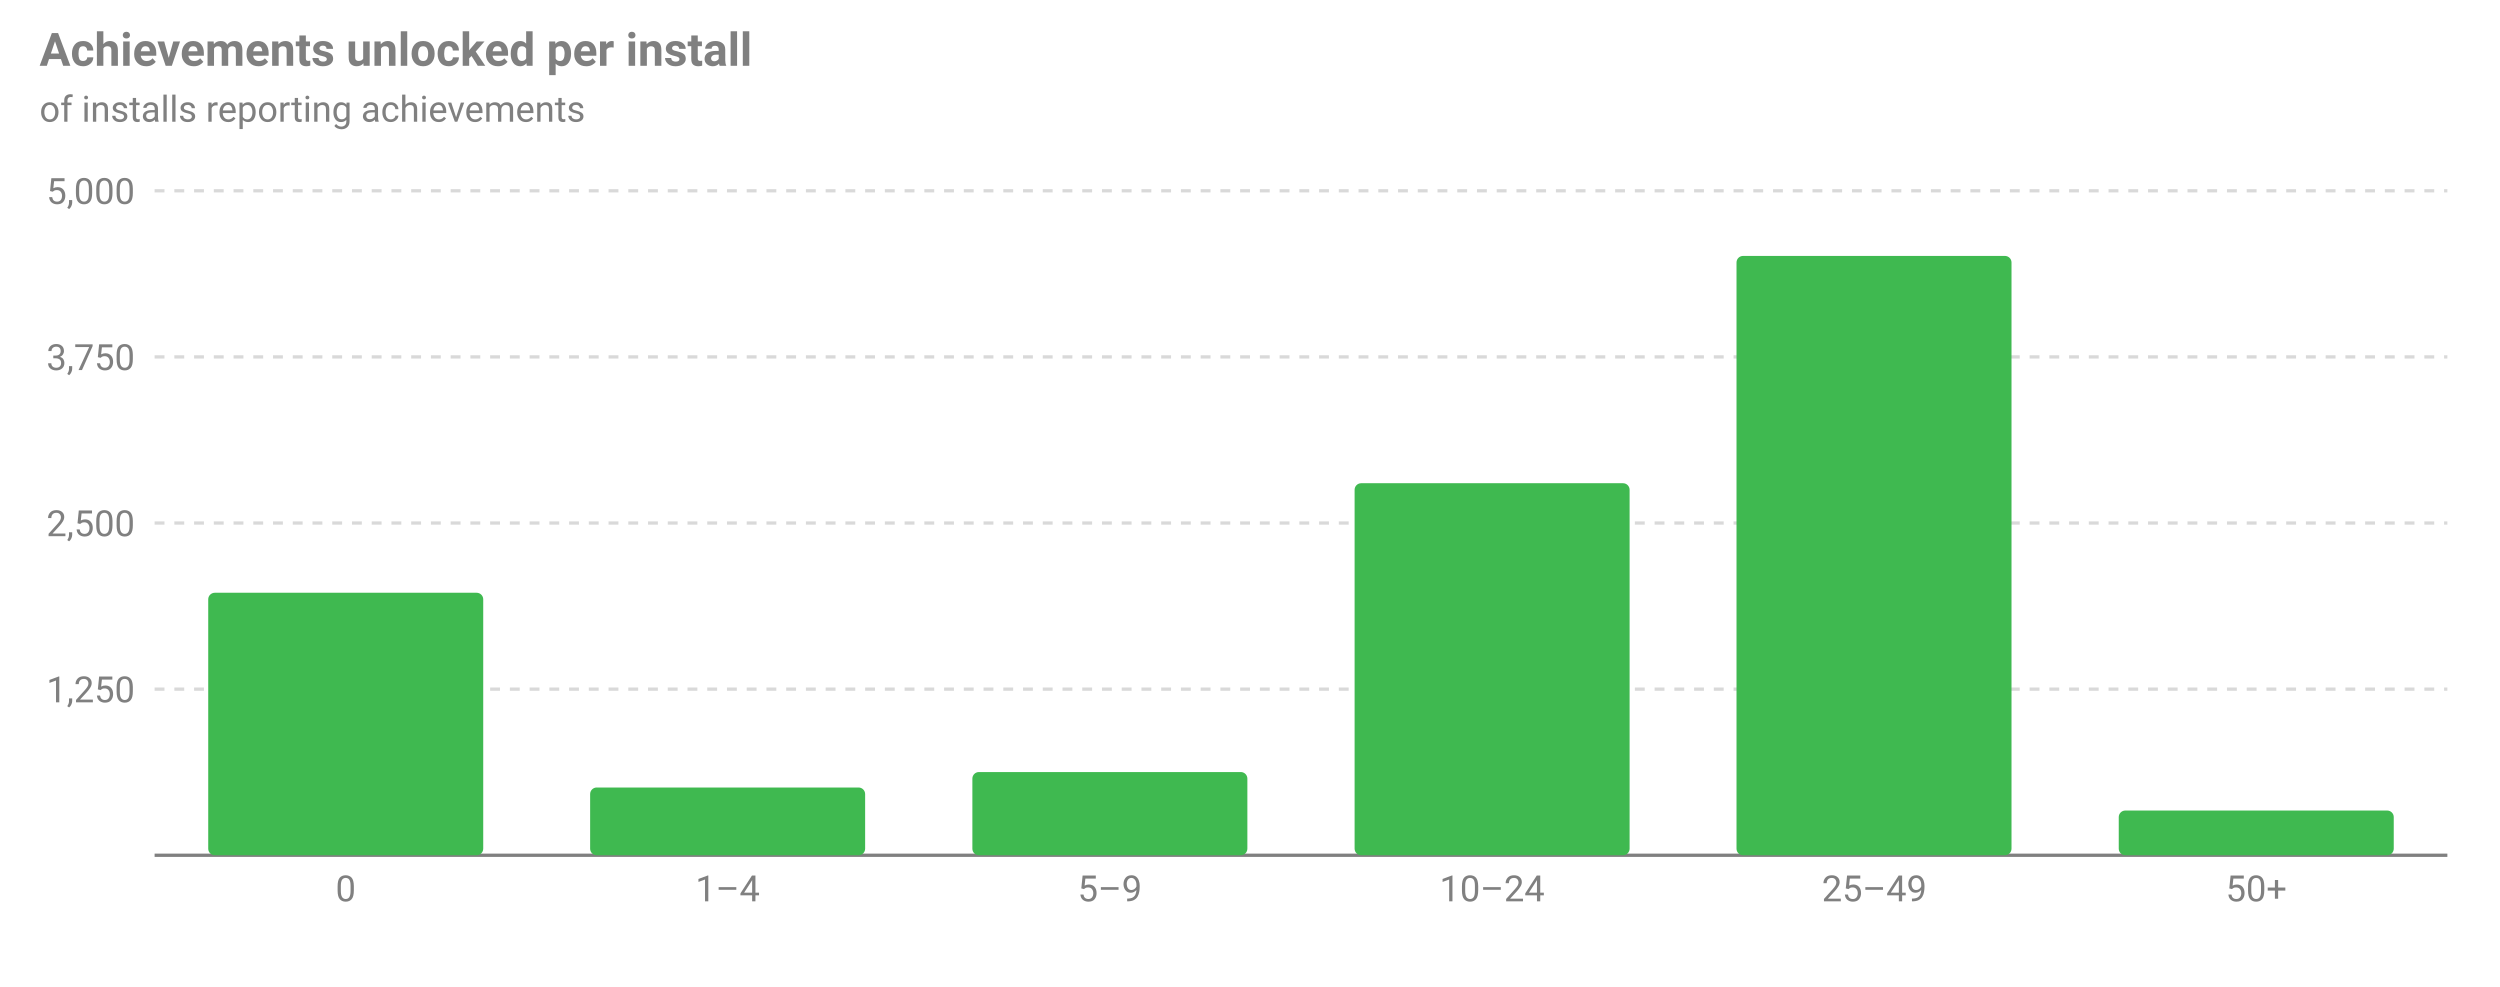
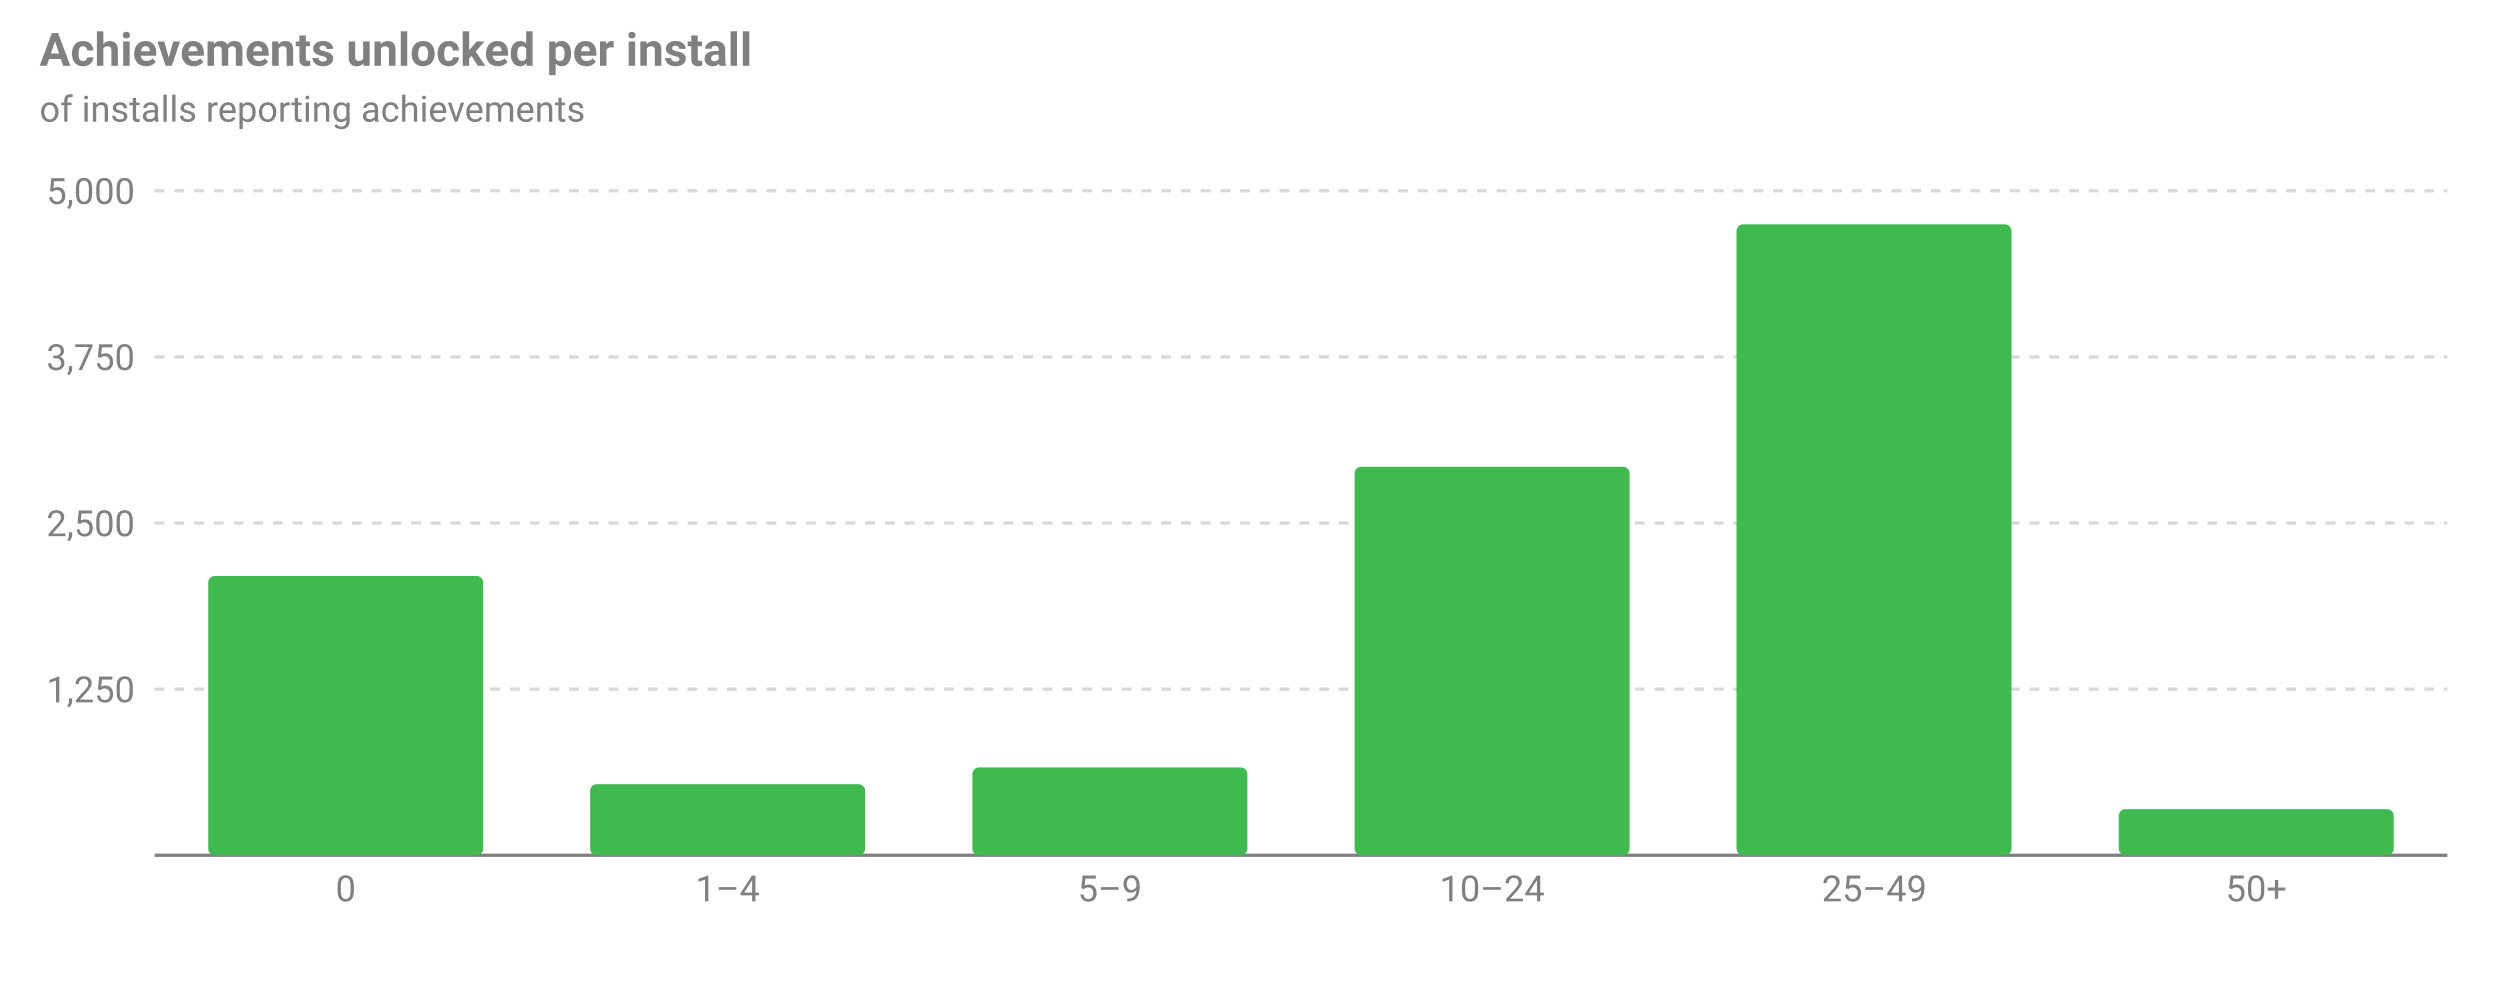
<svg xmlns="http://www.w3.org/2000/svg" width="760" height="300" viewBox="0 0 760 300" role="img" aria-label="Achievements unlocked per install">
  <style>
  text{font-family:-apple-system,BlinkMacSystemFont,'Segoe UI',Roboto,Helvetica,Arial,sans-serif}
  .grid{stroke:#808080;stroke-opacity:.3;stroke-width:1}
  .axis{stroke:#808080;stroke-width:1}
  .lbl{fill:#808080;font-size:12px}
  .val{fill:#808080;font-size:12px;font-weight:600}
  .title{fill:#808080;font-size:14px;font-weight:700}
  .sub{fill:#808080;font-size:11px}
  .gap{fill:#808080;opacity:.12}
  .gaplbl{fill:#808080;font-size:10px;opacity:.85}
  .ico{fill:#808080}
  .t1{fill:#e3b341}
  .t2{fill:#d29922}
  .t3{fill:#b7860b}
  .t4{fill:#946f0f}
</style>
  <text x="12" y="20" class="title">Achievements unlocked per install</text>
  <text x="12" y="37" class="sub">of installs reporting achievements</text>
  <line x1="47" y1="260" x2="744" y2="260" class="axis" />
  <line x1="47" y1="209.5" x2="744" y2="209.5" class="grid" stroke-dasharray="3 3" />
  <text x="41" y="213.5" class="sub" text-anchor="end">1,250</text>
  <line x1="47" y1="159.0" x2="744" y2="159.0" class="grid" stroke-dasharray="3 3" />
  <text x="41" y="163.0" class="sub" text-anchor="end">2,500</text>
  <line x1="47" y1="108.5" x2="744" y2="108.5" class="grid" stroke-dasharray="3 3" />
  <text x="41" y="112.5" class="sub" text-anchor="end">3,750</text>
  <line x1="47" y1="58.0" x2="744" y2="58.0" class="grid" stroke-dasharray="3 3" />
  <text x="41" y="62.0" class="sub" text-anchor="end">5,000</text>
-   <rect x="63.3" y="180.2" width="83.6" height="79.8" rx="2" fill="#3fb950" data-tip="0: 18% (1,976)" />
+   <rect x="63.3" y="175.1" width="83.6" height="84.9" rx="2" fill="#3fb950" data-tip="0: 19% (2,101)" />
  <text x="105.1" y="274" class="sub" text-anchor="middle">0</text>
-   <rect x="179.4" y="239.4" width="83.6" height="20.6" rx="2" fill="#3fb950" data-tip="1–4: 5% (510)" />
+   <rect x="179.4" y="238.4" width="83.6" height="21.6" rx="2" fill="#3fb950" data-tip="1–4: 5% (535)" />
  <text x="221.2" y="274" class="sub" text-anchor="middle">1–4</text>
-   <rect x="295.6" y="234.7" width="83.6" height="25.3" rx="2" fill="#3fb950" data-tip="5–9: 6% (627)" />
+   <rect x="295.6" y="233.3" width="83.6" height="26.7" rx="2" fill="#3fb950" data-tip="5–9: 6% (660)" />
  <text x="337.4" y="274" class="sub" text-anchor="middle">5–9</text>
-   <rect x="411.8" y="146.9" width="83.6" height="113.1" rx="2" fill="#3fb950" data-tip="10–24: 26% (2,799)" />
+   <rect x="411.8" y="141.9" width="83.6" height="118.1" rx="2" fill="#3fb950" data-tip="10–24: 26% (2,923)" />
  <text x="453.6" y="274" class="sub" text-anchor="middle">10–24</text>
-   <rect x="527.9" y="77.8" width="83.6" height="182.2" rx="2" fill="#3fb950" data-tip="25–49: 42% (4,510)" />
+   <rect x="527.9" y="68.2" width="83.6" height="191.8" rx="2" fill="#3fb950" data-tip="25–49: 42% (4,747)" />
  <text x="569.8" y="274" class="sub" text-anchor="middle">25–49</text>
-   <rect x="644.1" y="246.4" width="83.6" height="13.6" rx="2" fill="#3fb950" data-tip="50+: 3% (336)" />
+   <rect x="644.1" y="246.0" width="83.6" height="14.0" rx="2" fill="#3fb950" data-tip="50+: 3% (347)" />
  <text x="685.9" y="274" class="sub" text-anchor="middle">50+</text>
</svg>
